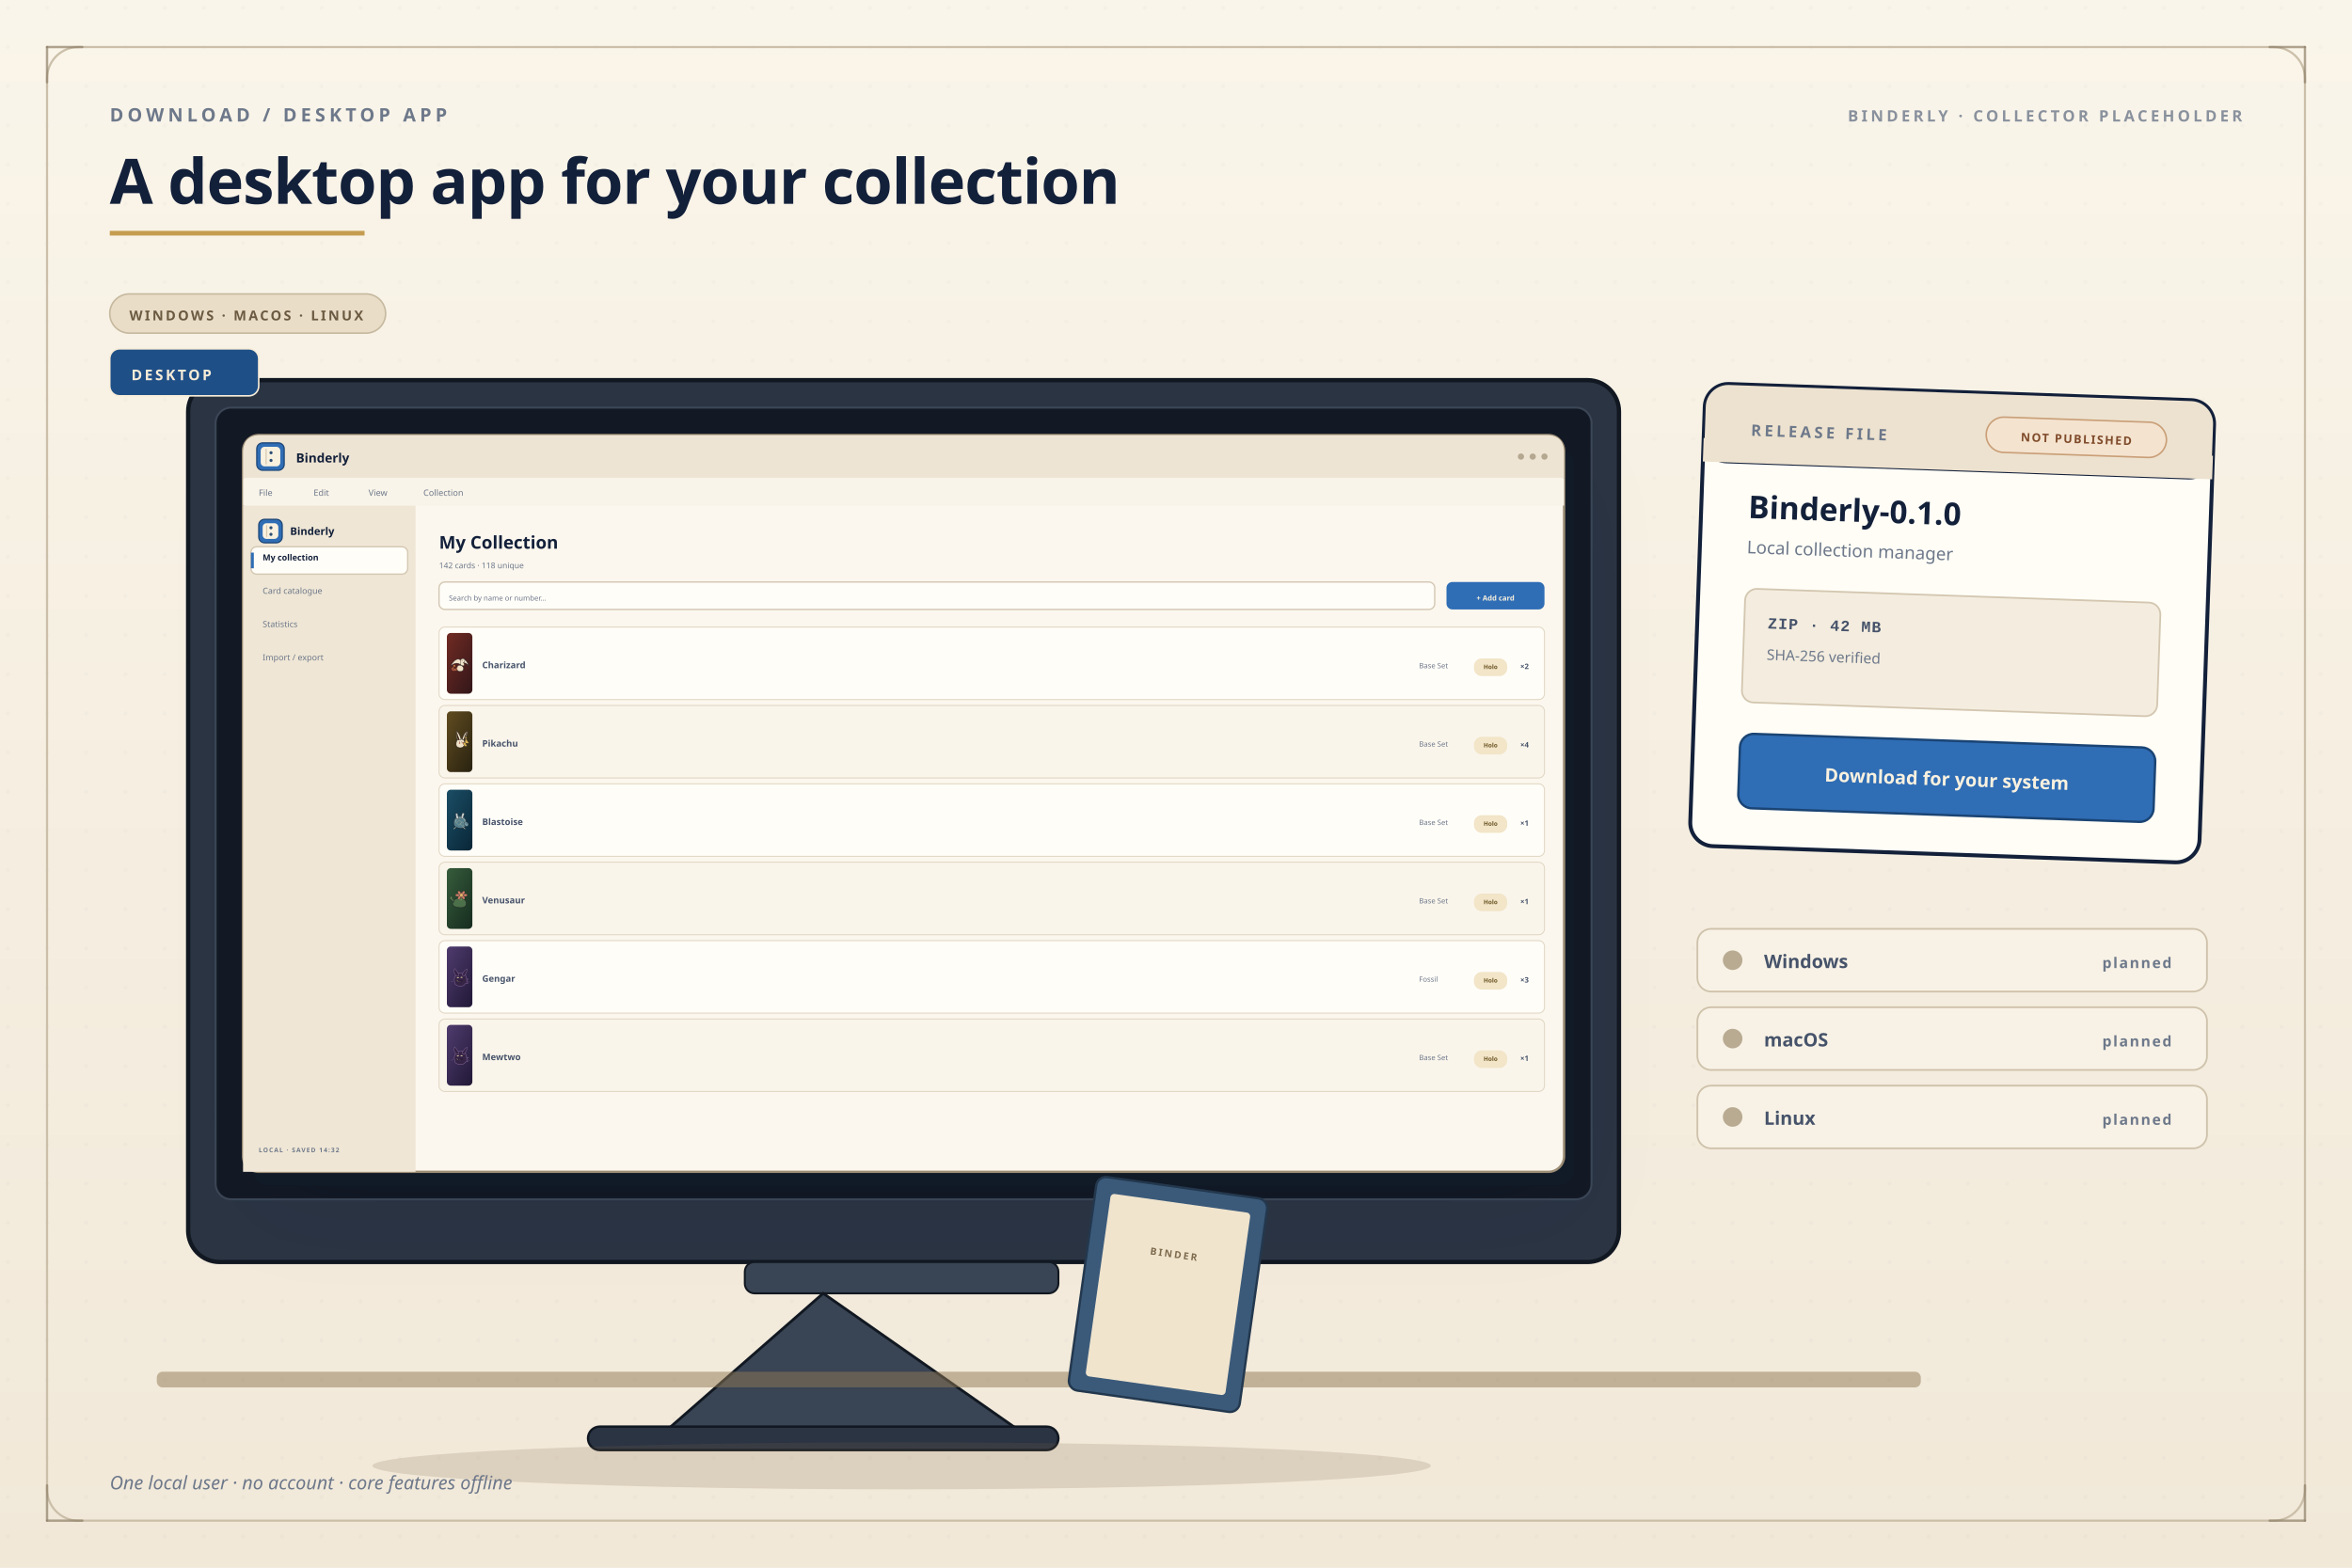
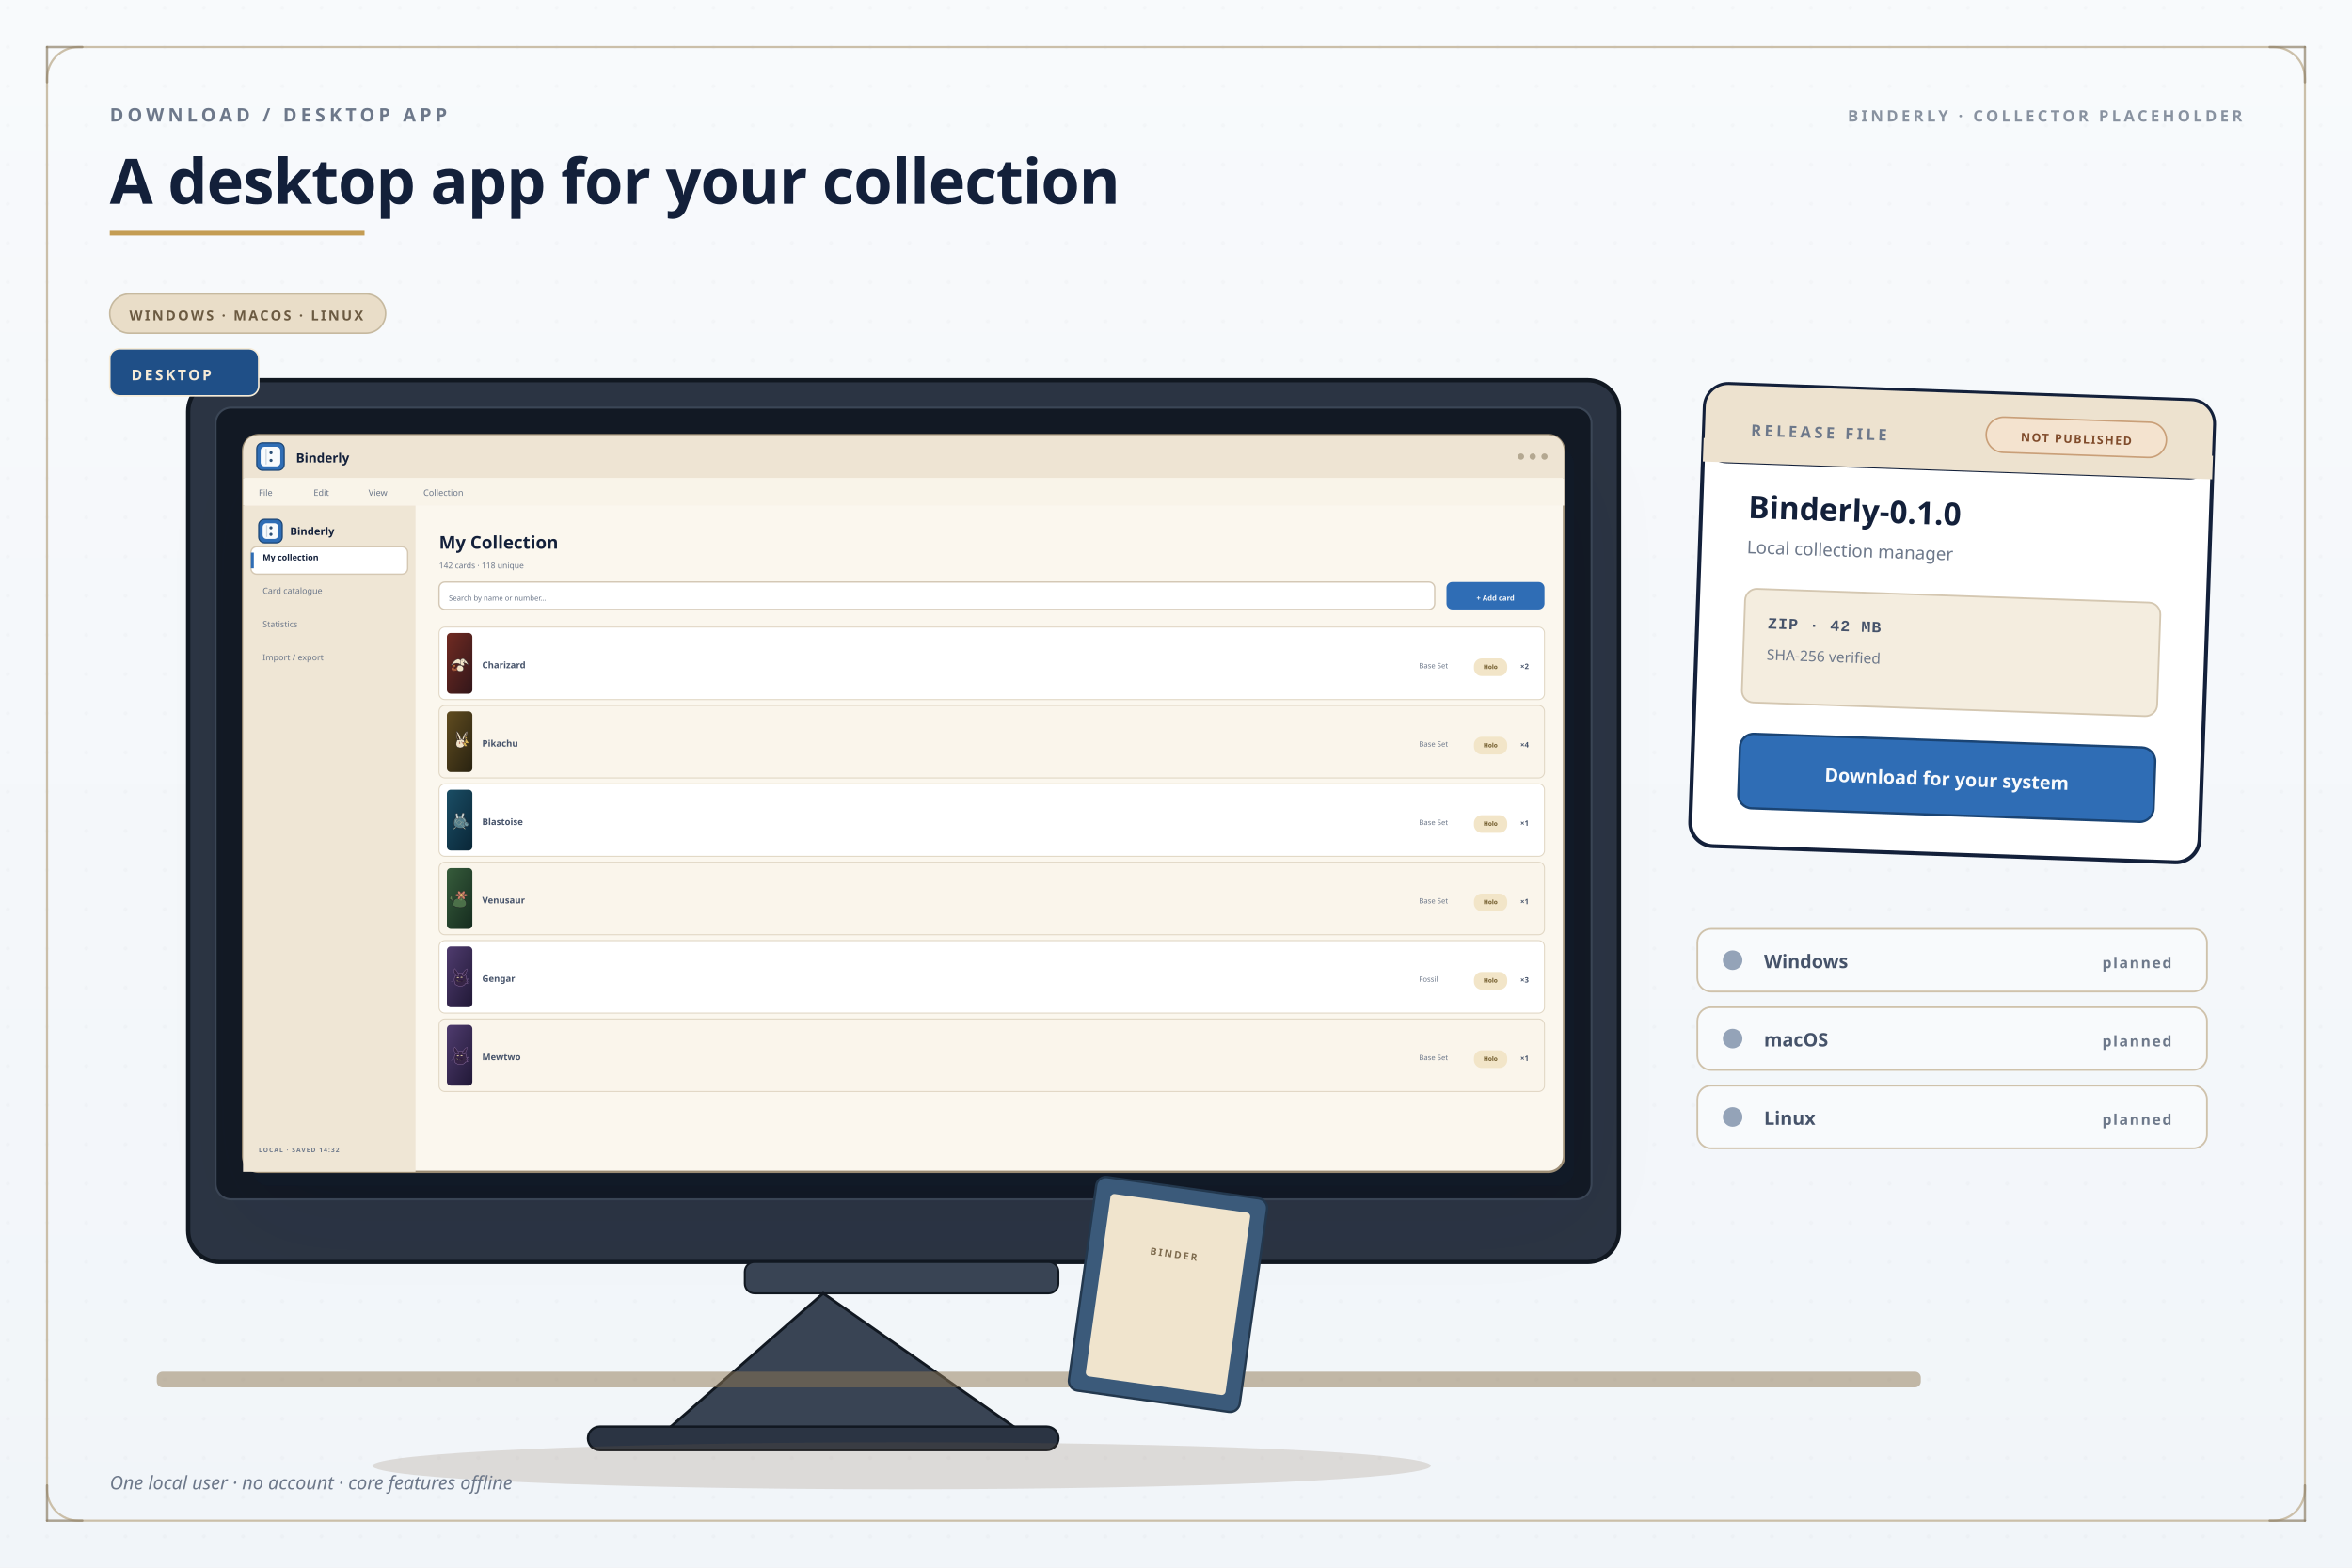
<svg xmlns="http://www.w3.org/2000/svg" viewBox="0 0 1200 800" width="1200" height="800" role="img" aria-label="Editorial illustration of the Binderly desktop download.">
  <pattern id="edDots" width="20" height="20" patternUnits="userSpaceOnUse">
    <circle cx="4" cy="4" r="1" fill="#13203a" opacity="0.04" />
  </pattern>
  <pattern id="edHatch" width="10" height="10" patternUnits="userSpaceOnUse" patternTransform="rotate(45)">
    <line x1="0" y1="0" x2="0" y2="10" stroke="#13203a" stroke-width="0.7" opacity="0.04" />
  </pattern>
  <pattern id="edGrid" width="26" height="26" patternUnits="userSpaceOnUse">
    <line x1="0" y1="0" x2="26" y2="0" stroke="#13203a" stroke-width="0.7" opacity="0.05" />
    <line x1="0" y1="0" x2="0" y2="26" stroke="#13203a" stroke-width="0.7" opacity="0.05" />
  </pattern>
  <linearGradient id="edPaper" x1="0" y1="0" x2="0" y2="1">
-     <stop offset="0" stop-color="#faf5ea" />
-     <stop offset="1" stop-color="#f1e8d8" />
+     <stop offset="0" stop-color="#f8fafc" />
+     <stop offset="1" stop-color="#f1f5f9" />
  </linearGradient>
  <linearGradient id="edWood" x1="0" y1="0" x2="0" y2="1">
-     <stop offset="0" stop-color="#e8d6bd" />
-     <stop offset="1" stop-color="#d9c1a2" />
+     <stop offset="0" stop-color="#e2e8f0" />
+     <stop offset="1" stop-color="#cbd5e1" />
  </linearGradient>
  <linearGradient id="edInk" x1="0" y1="0" x2="0" y2="1">
    <stop offset="0" stop-color="#1c2b47" />
    <stop offset="1" stop-color="#0e1a30" />
  </linearGradient>
  <linearGradient id="edGold" x1="0" y1="0" x2="0" y2="1">
    <stop offset="0" stop-color="#f3e3bc" />
    <stop offset="1" stop-color="#c9a55f" />
  </linearGradient>
  <linearGradient id="edTeal" x1="0" y1="0" x2="0" y2="1">
    <stop offset="0" stop-color="#2a7d72" />
    <stop offset="1" stop-color="#155c52" />
  </linearGradient>
  <linearGradient id="edRust" x1="0" y1="0" x2="0" y2="1">
    <stop offset="0" stop-color="#c26b52" />
    <stop offset="1" stop-color="#8d3d2d" />
  </linearGradient>
  <linearGradient id="edLilac" x1="0" y1="0" x2="0" y2="1">
    <stop offset="0" stop-color="#8b78b0" />
    <stop offset="1" stop-color="#5b487e" />
  </linearGradient>
  <filter id="edShadow" x="-20%" y="-20%" width="140%" height="150%">
    <feDropShadow dx="0" dy="12" stdDeviation="24" flood-color="#0e1a30" flood-opacity="0.22" />
  </filter>
  <filter id="edSoft" x="-20%" y="-20%" width="140%" height="150%">
    <feDropShadow dx="0" dy="7" stdDeviation="14" flood-color="#0e1a30" flood-opacity="0.16" />
  </filter>
  <linearGradient id="card-fire" x1="0.1" y1="0" x2="0.9" y2="1">
    <stop offset="0" stop-color="#6e2a22" />
    <stop offset="1" stop-color="#35171a" />
  </linearGradient>
  <linearGradient id="mini-fire" x1="0.15" y1="0" x2="0.85" y2="1">
    <stop offset="0" stop-color="#6e2a22" />
    <stop offset="1" stop-color="#35171a" />
  </linearGradient>
  <linearGradient id="card-water" x1="0.1" y1="0" x2="0.9" y2="1">
    <stop offset="0" stop-color="#1a4c63" />
    <stop offset="1" stop-color="#0a2839" />
  </linearGradient>
  <linearGradient id="mini-water" x1="0.15" y1="0" x2="0.85" y2="1">
    <stop offset="0" stop-color="#1a4c63" />
    <stop offset="1" stop-color="#0a2839" />
  </linearGradient>
  <linearGradient id="card-grass" x1="0.1" y1="0" x2="0.9" y2="1">
    <stop offset="0" stop-color="#355a3a" />
    <stop offset="1" stop-color="#172e20" />
  </linearGradient>
  <linearGradient id="mini-grass" x1="0.15" y1="0" x2="0.85" y2="1">
    <stop offset="0" stop-color="#355a3a" />
    <stop offset="1" stop-color="#172e20" />
  </linearGradient>
  <linearGradient id="card-lightning" x1="0.1" y1="0" x2="0.9" y2="1">
    <stop offset="0" stop-color="#5e4a1f" />
    <stop offset="1" stop-color="#2b2411" />
  </linearGradient>
  <linearGradient id="mini-lightning" x1="0.15" y1="0" x2="0.85" y2="1">
    <stop offset="0" stop-color="#5e4a1f" />
    <stop offset="1" stop-color="#2b2411" />
  </linearGradient>
  <linearGradient id="card-psychic" x1="0.1" y1="0" x2="0.9" y2="1">
    <stop offset="0" stop-color="#4d3a6c" />
    <stop offset="1" stop-color="#231a39" />
  </linearGradient>
  <linearGradient id="mini-psychic" x1="0.15" y1="0" x2="0.85" y2="1">
    <stop offset="0" stop-color="#4d3a6c" />
    <stop offset="1" stop-color="#231a39" />
  </linearGradient>
  <linearGradient id="card-fighting" x1="0.1" y1="0" x2="0.9" y2="1">
    <stop offset="0" stop-color="#603b28" />
    <stop offset="1" stop-color="#2b1a14" />
  </linearGradient>
  <linearGradient id="mini-fighting" x1="0.15" y1="0" x2="0.85" y2="1">
    <stop offset="0" stop-color="#603b28" />
    <stop offset="1" stop-color="#2b1a14" />
  </linearGradient>
  <linearGradient id="card-metal" x1="0.1" y1="0" x2="0.9" y2="1">
    <stop offset="0" stop-color="#3b4a54" />
    <stop offset="1" stop-color="#172126" />
  </linearGradient>
  <linearGradient id="mini-metal" x1="0.15" y1="0" x2="0.85" y2="1">
    <stop offset="0" stop-color="#3b4a54" />
    <stop offset="1" stop-color="#172126" />
  </linearGradient>
  <linearGradient id="card-dragon" x1="0.1" y1="0" x2="0.9" y2="1">
    <stop offset="0" stop-color="#51452f" />
    <stop offset="1" stop-color="#1d2a2f" />
  </linearGradient>
  <linearGradient id="mini-dragon" x1="0.15" y1="0" x2="0.85" y2="1">
    <stop offset="0" stop-color="#51452f" />
    <stop offset="1" stop-color="#1d2a2f" />
  </linearGradient>
  <linearGradient id="card-normal" x1="0.1" y1="0" x2="0.9" y2="1">
    <stop offset="0" stop-color="#5b4c3a" />
    <stop offset="1" stop-color="#2b241b" />
  </linearGradient>
  <linearGradient id="mini-normal" x1="0.15" y1="0" x2="0.85" y2="1">
    <stop offset="0" stop-color="#5b4c3a" />
    <stop offset="1" stop-color="#2b241b" />
  </linearGradient>
  <linearGradient id="card-colorless" x1="0.1" y1="0" x2="0.9" y2="1">
    <stop offset="0" stop-color="#444f58" />
    <stop offset="1" stop-color="#1a2026" />
  </linearGradient>
  <linearGradient id="mini-colorless" x1="0.15" y1="0" x2="0.85" y2="1">
    <stop offset="0" stop-color="#444f58" />
    <stop offset="1" stop-color="#1a2026" />
  </linearGradient>
  <linearGradient id="card-trainer" x1="0.1" y1="0" x2="0.9" y2="1">
    <stop offset="0" stop-color="#62502f" />
    <stop offset="1" stop-color="#2c2416" />
  </linearGradient>
  <linearGradient id="mini-trainer" x1="0.15" y1="0" x2="0.85" y2="1">
    <stop offset="0" stop-color="#62502f" />
    <stop offset="1" stop-color="#2c2416" />
  </linearGradient>
  <linearGradient id="coverShade" x1="0" y1="0" x2="0.6" y2="1">
    <stop offset="0" stop-color="#ffffff" stop-opacity="0.16" />
    <stop offset="1" stop-color="#0e1a30" stop-opacity="0.08" />
  </linearGradient>
  <radialGradient id="miniGlow" cx="0.5" cy="0.5" r="0.7">
    <stop offset="0" stop-color="#f6e6c8" stop-opacity="0.22" />
    <stop offset="1" stop-color="#f6e6c8" stop-opacity="0" />
  </radialGradient>
  <pattern id="miniDots" width="13" height="13" patternUnits="userSpaceOnUse">
    <circle cx="2.6" cy="2.6" r="0.8" fill="#f7ead2" opacity="0.08" />
  </pattern>
  <rect x="0" y="0" width="1200" height="800" rx="0" fill="url(#edPaper)" />
  <rect x="0" y="0" width="1200" height="800" rx="0" fill="url(#edDots)" opacity="0.55" />
  <rect x="20" y="20" width="1160" height="760" rx="18" fill="none" stroke="none" stroke-width="0" />
  <rect x="24" y="24" width="1152" height="752" rx="16" fill="none" stroke="#cbbfa9" stroke-width="1.1" />
  <line x1="24" y1="24" x2="42" y2="24" stroke="#8f8068" stroke-width="1.2" opacity="0.7" stroke-linecap="round" />
  <line x1="24" y1="24" x2="24" y2="42" stroke="#8f8068" stroke-width="1.2" opacity="0.7" stroke-linecap="round" />
  <line x1="1176" y1="24" x2="1158" y2="24" stroke="#8f8068" stroke-width="1.2" opacity="0.7" stroke-linecap="round" />
  <line x1="1176" y1="24" x2="1176" y2="42" stroke="#8f8068" stroke-width="1.2" opacity="0.7" stroke-linecap="round" />
  <line x1="24" y1="776" x2="42" y2="776" stroke="#8f8068" stroke-width="1.2" opacity="0.7" stroke-linecap="round" />
  <line x1="24" y1="776" x2="24" y2="758" stroke="#8f8068" stroke-width="1.2" opacity="0.7" stroke-linecap="round" />
  <line x1="1176" y1="776" x2="1158" y2="776" stroke="#8f8068" stroke-width="1.2" opacity="0.7" stroke-linecap="round" />
  <line x1="1176" y1="776" x2="1176" y2="758" stroke="#8f8068" stroke-width="1.2" opacity="0.7" stroke-linecap="round" />
  <text x="56" y="62" font-family="'DM Sans', 'Segoe UI', 'Trebuchet MS', sans-serif" font-size="9.5" font-weight="800" fill="#6d788a" text-anchor="start" letter-spacing="2">DOWNLOAD / DESKTOP APP</text>
  <text x="56" y="104" font-family="Syne, 'Trebuchet MS', 'Segoe UI', sans-serif" font-size="32" font-weight="800" fill="#13203a" text-anchor="start" letter-spacing="-0.4">A desktop app for your collection</text>
  <line x1="56" y1="119" x2="186" y2="119" stroke="#b8862b" stroke-width="2.4" opacity="0.8" />
  <text x="1144" y="62" font-family="'DM Sans', 'Segoe UI', 'Trebuchet MS', sans-serif" font-size="8" font-weight="700" fill="#6d788a" text-anchor="end" letter-spacing="1.6" opacity="0.8">BINDERLY · COLLECTOR PLACEHOLDER</text>
  <g>
    <rect x="96" y="194" width="730" height="450" rx="16" fill="#2b3443" stroke="#111821" stroke-width="2.2" />
    <rect x="110" y="208" width="702" height="404" rx="8" fill="#121924" stroke="#3b4656" stroke-width="1" />
    <rect x="129" y="229" width="674" height="376" rx="8" fill="#0e1a30" opacity="0.24" filter="url(#edShadow)" />
    <rect x="124" y="222" width="674" height="376" rx="8" fill="#fbf7ee" stroke="#9b8c74" stroke-width="1.2" />
    <path d="M124 231 Q124 222 133 222 L789 222 Q798 222 798 231 L798 244 L124 244 Z" fill="#eee4d3" />
    <rect x="131" y="226" width="14" height="14" rx="3" fill="#2f6db5" stroke="#1a4474" stroke-width="0.6" />
-     <rect x="133" y="228" width="10" height="10" rx="2" fill="#f9f1df" />
-     <line x1="135.76" y1="229" x2="135.76" y2="237" stroke="#d6c9b2" stroke-width="0.6" />
+     <rect x="133" y="228" width="10" height="10" rx="2" fill="#f8fafc" />
+     <line x1="135.76" y1="229" x2="135.76" y2="237" stroke="#cbd5e1" stroke-width="0.6" />
    <circle cx="138.28" cy="231.04" r="0.8" fill="#2b4e75" />
    <circle cx="138.28" cy="234.96" r="0.8" fill="#2b4e75" />
    <text x="151" y="236" font-family="Syne, 'Trebuchet MS', 'Segoe UI', sans-serif" font-size="6.5" font-weight="800" fill="#13203a" text-anchor="start">Binderly</text>
    <circle cx="776" cy="233" r="1.6" fill="#b4a891" />
    <circle cx="782" cy="233" r="1.6" fill="#b4a891" />
    <circle cx="788" cy="233" r="1.6" fill="#b4a891" />
    <rect x="124" y="244" width="674" height="14" rx="0" fill="#f9f4e9" />
    <text x="132" y="253" font-family="'DM Sans', 'Segoe UI', 'Trebuchet MS', sans-serif" font-size="4.4" font-weight="500" fill="#6d788a" text-anchor="start">File</text>
    <text x="160" y="253" font-family="'DM Sans', 'Segoe UI', 'Trebuchet MS', sans-serif" font-size="4.4" font-weight="500" fill="#6d788a" text-anchor="start">Edit</text>
    <text x="188" y="253" font-family="'DM Sans', 'Segoe UI', 'Trebuchet MS', sans-serif" font-size="4.4" font-weight="500" fill="#6d788a" text-anchor="start">View</text>
    <text x="216" y="253" font-family="'DM Sans', 'Segoe UI', 'Trebuchet MS', sans-serif" font-size="4.4" font-weight="500" fill="#6d788a" text-anchor="start">Collection</text>
    <rect x="124" y="258" width="88" height="340" rx="0" fill="#efe6d5" />
    <rect x="132" y="265" width="12" height="12" rx="3" fill="#2f6db5" stroke="#1a4474" stroke-width="0.6" />
-     <rect x="134" y="267" width="8" height="8" rx="2" fill="#f9f1df" />
-     <line x1="136.08" y1="268" x2="136.08" y2="274" stroke="#d6c9b2" stroke-width="0.6" />
+     <rect x="134" y="267" width="8" height="8" rx="2" fill="#f8fafc" />
+     <line x1="136.08" y1="268" x2="136.08" y2="274" stroke="#cbd5e1" stroke-width="0.6" />
    <circle cx="138.24" cy="269.32" r="0.8" fill="#2b4e75" />
    <circle cx="138.24" cy="272.68" r="0.8" fill="#2b4e75" />
    <text x="148" y="273" font-family="Syne, 'Trebuchet MS', 'Segoe UI', sans-serif" font-size="5.4" font-weight="800" fill="#13203a" text-anchor="start">Binderly</text>
-     <rect x="128" y="279" width="80" height="14" rx="3" fill="#fffdf7" stroke="#d5c8b3" stroke-width="0.7" />
+     <rect x="128" y="279" width="80" height="14" rx="3" fill="#ffffff" stroke="#d5c8b3" stroke-width="0.7" />
    <rect x="128" y="282" width="1.5" height="8" rx="0" fill="#2f6db5" />
    <text x="134" y="286" font-family="'DM Sans', 'Segoe UI', 'Trebuchet MS', sans-serif" font-size="4.3" font-weight="600" fill="#13203a" text-anchor="start">My collection</text>
    <text x="134" y="303" font-family="'DM Sans', 'Segoe UI', 'Trebuchet MS', sans-serif" font-size="4.3" font-weight="500" fill="#6d788a" text-anchor="start">Card catalogue</text>
    <text x="134" y="320" font-family="'DM Sans', 'Segoe UI', 'Trebuchet MS', sans-serif" font-size="4.3" font-weight="500" fill="#6d788a" text-anchor="start">Statistics</text>
    <text x="134" y="337" font-family="'DM Sans', 'Segoe UI', 'Trebuchet MS', sans-serif" font-size="4.3" font-weight="500" fill="#6d788a" text-anchor="start">Import / export</text>
    <text x="132" y="588" font-family="'DM Sans', 'Segoe UI', 'Trebuchet MS', sans-serif" font-size="3.2" font-weight="700" fill="#6d788a" text-anchor="start" letter-spacing="0.5">LOCAL · SAVED 14:32</text>
    <text x="224" y="280" font-family="Syne, 'Trebuchet MS', 'Segoe UI', sans-serif" font-size="9" font-weight="800" fill="#13203a" text-anchor="start">My Collection</text>
    <text x="224" y="290" font-family="'DM Sans', 'Segoe UI', 'Trebuchet MS', sans-serif" font-size="4.1" font-weight="500" fill="#6d788a" text-anchor="start">142 cards · 118 unique</text>
-     <rect x="224" y="297" width="508" height="14" rx="3" fill="#fffdf8" stroke="#d4c8b5" stroke-width="0.7" />
+     <rect x="224" y="297" width="508" height="14" rx="3" fill="#ffffff" stroke="#d4c8b5" stroke-width="0.7" />
    <text x="229" y="306.5" font-family="'DM Sans', 'Segoe UI', 'Trebuchet MS', sans-serif" font-size="3.7" font-weight="400" fill="#6d788a" text-anchor="start">Search by name or number…</text>
    <rect x="738" y="297" width="50" height="14" rx="3" fill="#2f6db5" />
-     <text x="763" y="306.5" font-family="'DM Sans', 'Segoe UI', 'Trebuchet MS', sans-serif" font-size="3.7" font-weight="700" fill="#f9f1df" text-anchor="middle">+ Add card</text>
-     <rect x="224" y="320" width="564" height="37" rx="3" fill="#fffdf8" stroke="#e0d6c3" stroke-width="0.5" />
+     <text x="763" y="306.5" font-family="'DM Sans', 'Segoe UI', 'Trebuchet MS', sans-serif" font-size="3.7" font-weight="700" fill="#f8fafc" text-anchor="middle">+ Add card</text>
+     <rect x="224" y="320" width="564" height="37" rx="3" fill="#ffffff" stroke="#e0d6c3" stroke-width="0.5" />
    <rect x="228" y="323" width="13" height="31" rx="2" fill="url(#card-fire)" />
    <g transform="translate(234.5 339.0) scale(0.11)">
      <path d="M-42 8 C-26 -22 -8 -30 4 -20 C16 -30 30 -24 43 6 C26 -10 16 -10 4 2 C-8 -8 -22 -8 -42 8 Z" fill="#f1e3c8" stroke="#1c1820" stroke-width="1.8" />
      <path d="M0 4 C-10 4 -15 15 -12 25 C-8 35 10 36 16 27 C22 17 14 5 0 4 Z" fill="#f1e3c8" stroke="#1c1820" stroke-width="1.6" />
      <path d="M4 -2 C6 -12 3 -20 9 -25 C15 -29 23 -26 24 -19 C25 -13 21 -9 17 -8 C21 -4 23 2 20 7 L8 6 Z" fill="#f1e3c8" stroke="#1c1820" stroke-width="1.5" />
      <path d="M-11 24 C-22 31 -31 30 -35 24 C-37 18 -32 14 -27 16 C-32 20 -29 25 -23 24 C-18 23 -14 19 -10 15" fill="none" stroke="#c8744a" stroke-width="3" stroke-linecap="round" />
      <path d="M-29 10 C-30 6 -27 2 -23 3 C-19 4 -19 9 -22 12 Z" fill="#e8964d" stroke="#2a1510" stroke-width="0.8" />
      <path d="M9 -18 q3 -2 5 1" fill="none" stroke="#1c1820" stroke-width="1.2" stroke-linecap="round" />
    </g>
    <text x="246" y="341" font-family="'DM Sans', 'Segoe UI', 'Trebuchet MS', sans-serif" font-size="4.6" font-weight="700" fill="#46536a" text-anchor="start">Charizard</text>
    <text x="724" y="341" font-family="'DM Sans', 'Segoe UI', 'Trebuchet MS', sans-serif" font-size="3.7" font-weight="500" fill="#6d788a" text-anchor="start">Base Set</text>
    <rect x="752" y="336" width="17" height="9" rx="4" fill="#f2e5c8" />
    <text x="760.5" y="341.4" font-family="'DM Sans', 'Segoe UI', 'Trebuchet MS', sans-serif" font-size="3.1" font-weight="700" fill="#6b5524" text-anchor="middle">Holo</text>
    <text x="780" y="341.4" font-family="'DM Sans', 'Segoe UI', 'Trebuchet MS', sans-serif" font-size="3.8" font-weight="700" fill="#46536a" text-anchor="end">×2</text>
    <rect x="224" y="360" width="564" height="37" rx="3" fill="#faf5eb" stroke="#e0d6c3" stroke-width="0.5" />
    <rect x="228" y="363" width="13" height="31" rx="2" fill="url(#card-lightning)" />
    <g transform="translate(234.5 379.0) scale(0.11)">
      <path d="M-16 5 C-16 -12 -5 -21 8 -18 C20 -15 26 -4 23 8 C20 21 7 27 -6 22 C-14 19 -17 13 -16 5 Z" fill="#f1e3c8" stroke="#1c1820" stroke-width="1.7" />
      <path d="M-10 -12 C-17 -30 -18 -44 -13 -54 C-3 -44 4 -29 7 -14 Z" fill="#f1e3c8" stroke="#1c1820" stroke-width="1.7" />
      <path d="M12 -14 C16 -34 24 -47 35 -53 C37 -40 30 -24 24 -12 Z" fill="#f1e3c8" stroke="#1c1820" stroke-width="1.7" />
      <path d="M-13 -51 C-9 -37 -4 -23 0 -14 L-7 -11 C-13 -26 -18 -40 -13 -51 Z" fill="#3a2a18" />
      <path d="M31 -50 C27 -37 22 -24 17 -13 L23 -11 C29 -26 34 -40 31 -50 Z" fill="#3a2a18" />
      <path d="M22 17 L35 17 L29 3 L44 3 L30 -19 L36 -19 L23 -35 L28 -10 L20 -10 L27 -1 L15 -1 Z" fill="#d6b153" stroke="#1c1820" stroke-width="1.5" />
      <circle cx="0" cy="2" r="3.2" fill="#b65a44" />
      <circle cx="15" cy="1" r="3.2" fill="#b65a44" />
      <circle cx="-1" cy="-3" r="1.7" fill="#1c1820" />
      <circle cx="10" cy="-3" r="1.7" fill="#1c1820" />
    </g>
    <text x="246" y="381" font-family="'DM Sans', 'Segoe UI', 'Trebuchet MS', sans-serif" font-size="4.6" font-weight="700" fill="#46536a" text-anchor="start">Pikachu</text>
    <text x="724" y="381" font-family="'DM Sans', 'Segoe UI', 'Trebuchet MS', sans-serif" font-size="3.7" font-weight="500" fill="#6d788a" text-anchor="start">Base Set</text>
    <rect x="752" y="376" width="17" height="9" rx="4" fill="#f2e5c8" />
    <text x="760.5" y="381.4" font-family="'DM Sans', 'Segoe UI', 'Trebuchet MS', sans-serif" font-size="3.1" font-weight="700" fill="#6b5524" text-anchor="middle">Holo</text>
    <text x="780" y="381.4" font-family="'DM Sans', 'Segoe UI', 'Trebuchet MS', sans-serif" font-size="3.8" font-weight="700" fill="#46536a" text-anchor="end">×4</text>
-     <rect x="224" y="400" width="564" height="37" rx="3" fill="#fffdf8" stroke="#e0d6c3" stroke-width="0.5" />
+     <rect x="224" y="400" width="564" height="37" rx="3" fill="#ffffff" stroke="#e0d6c3" stroke-width="0.5" />
    <rect x="228" y="403" width="13" height="31" rx="2" fill="url(#card-water)" />
    <g transform="translate(234.5 419.0) scale(0.11)">
      <path d="M-28 10 C-28 -12 -14 -26 4 -24 C23 -22 33 -8 32 12 C31 28 17 35 1 33 C-15 31 -28 25 -28 10 Z" fill="#557f8b" stroke="#1c1820" stroke-width="1.9" />
      <path d="M-20 7 C-18 -7 -9 -16 4 -15 C18 -14 26 -4 26 9" fill="none" stroke="#f1e3c8" stroke-width="2" opacity="0.65" stroke-linecap="round" />
      <path d="M-15 8 L-2 -5 L9 7 L-3 19 Z M11 3 L23 12 L14 24 L4 15 Z" fill="none" stroke="#d9cda9" stroke-width="1.2" opacity="0.7" />
      <rect x="-17" y="-36" width="10" height="26" rx="3" fill="#c4d0ce" stroke="#1c1820" stroke-width="1.5" transform="rotate(-12 -12 -23)" />
      <rect x="9" y="-38" width="10" height="26" rx="3" fill="#c4d0ce" stroke="#1c1820" stroke-width="1.5" transform="rotate(16 14 -25)" />
      <path d="M24 5 C34 2 42 8 41 17 C40 24 33 27 27 23 C22 20 21 12 24 5 Z" fill="#6f98a1" stroke="#1c1820" stroke-width="1.5" />
      <circle cx="33" cy="12" r="1.5" fill="#1c1820" />
      <path d="M-18 29 l-9 7 M17 29 l8 7" fill="none" stroke="#d9cda9" stroke-width="2.6" stroke-linecap="round" />
    </g>
    <text x="246" y="421" font-family="'DM Sans', 'Segoe UI', 'Trebuchet MS', sans-serif" font-size="4.6" font-weight="700" fill="#46536a" text-anchor="start">Blastoise</text>
    <text x="724" y="421" font-family="'DM Sans', 'Segoe UI', 'Trebuchet MS', sans-serif" font-size="3.7" font-weight="500" fill="#6d788a" text-anchor="start">Base Set</text>
    <rect x="752" y="416" width="17" height="9" rx="4" fill="#f2e5c8" />
    <text x="760.5" y="421.4" font-family="'DM Sans', 'Segoe UI', 'Trebuchet MS', sans-serif" font-size="3.1" font-weight="700" fill="#6b5524" text-anchor="middle">Holo</text>
    <text x="780" y="421.4" font-family="'DM Sans', 'Segoe UI', 'Trebuchet MS', sans-serif" font-size="3.8" font-weight="700" fill="#46536a" text-anchor="end">×1</text>
    <rect x="224" y="440" width="564" height="37" rx="3" fill="#faf5eb" stroke="#e0d6c3" stroke-width="0.5" />
    <rect x="228" y="443" width="13" height="31" rx="2" fill="url(#card-grass)" />
    <g transform="translate(234.5 459.0) scale(0.11)">
      <path d="M-33 19 C-31 3 -17 -8 2 -7 C21 -6 32 7 31 21 C29 34 16 39 0 38 C-18 36 -33 32 -33 19 Z" fill="#4c7049" stroke="#1c1820" stroke-width="1.9" />
      <path d="M-28 14 C-34 6 -41 2 -46 -1 C-42 -9 -33 -9 -26 1 Z" fill="#4c7049" stroke="#1c1820" stroke-width="1.5" />
      <path d="M-45 -1 C-46 -8 -43 -14 -37 -16 C-33 -10 -34 -4 -37 0 Z" fill="#628551" stroke="#1c1820" stroke-width="1.3" />
      <circle cx="8" cy="-20" r="13" fill="#b96c5c" stroke="#1c1820" stroke-width="1.3" />
      <ellipse cx="26" cy="-20" rx="10" ry="6" fill="#cf8169" stroke="#1c1820" stroke-width="1.1" transform="rotate(0 26 -20)" />
      <ellipse cx="17" cy="-9.61" rx="10" ry="6" fill="#cf8169" stroke="#1c1820" stroke-width="1.1" transform="rotate(60 17 -9.61)" />
      <ellipse cx="-1" cy="-9.61" rx="10" ry="6" fill="#cf8169" stroke="#1c1820" stroke-width="1.1" transform="rotate(120 -1 -9.61)" />
      <ellipse cx="-10" cy="-20" rx="10" ry="6" fill="#cf8169" stroke="#1c1820" stroke-width="1.1" transform="rotate(180 -10 -20)" />
      <ellipse cx="-1" cy="-30.39" rx="10" ry="6" fill="#cf8169" stroke="#1c1820" stroke-width="1.1" transform="rotate(240 -1 -30.39)" />
      <ellipse cx="17" cy="-30.39" rx="10" ry="6" fill="#cf8169" stroke="#1c1820" stroke-width="1.1" transform="rotate(300 17 -30.39)" />
      <circle cx="8" cy="-20" r="8" fill="#e2b66b" stroke="#1c1820" stroke-width="1.1" />
      <path d="M6 5 C10 0 12 -4 10 -9" fill="none" stroke="#7c985f" stroke-width="2.4" stroke-linecap="round" />
      <circle cx="2" cy="2" r="1.3" fill="#e8dcaa" />
    </g>
    <text x="246" y="461" font-family="'DM Sans', 'Segoe UI', 'Trebuchet MS', sans-serif" font-size="4.6" font-weight="700" fill="#46536a" text-anchor="start">Venusaur</text>
    <text x="724" y="461" font-family="'DM Sans', 'Segoe UI', 'Trebuchet MS', sans-serif" font-size="3.7" font-weight="500" fill="#6d788a" text-anchor="start">Base Set</text>
    <rect x="752" y="456" width="17" height="9" rx="4" fill="#f2e5c8" />
    <text x="760.5" y="461.4" font-family="'DM Sans', 'Segoe UI', 'Trebuchet MS', sans-serif" font-size="3.1" font-weight="700" fill="#6b5524" text-anchor="middle">Holo</text>
    <text x="780" y="461.4" font-family="'DM Sans', 'Segoe UI', 'Trebuchet MS', sans-serif" font-size="3.8" font-weight="700" fill="#46536a" text-anchor="end">×1</text>
-     <rect x="224" y="480" width="564" height="37" rx="3" fill="#fffdf8" stroke="#e0d6c3" stroke-width="0.5" />
+     <rect x="224" y="480" width="564" height="37" rx="3" fill="#ffffff" stroke="#e0d6c3" stroke-width="0.5" />
    <rect x="228" y="483" width="13" height="31" rx="2" fill="url(#card-psychic)" />
    <g transform="translate(234.5 499.0) scale(0.11)">
      <path d="M-23 20 C-29 2 -20 -19 -1 -23 C19 -27 34 -11 32 7 L39 5 L32 16 L38 25 L26 27 C22 38 4 42 -10 36 C-20 32 -24 27 -23 20 Z" fill="#362446" stroke="#9a78ae" stroke-width="1.7" />
      <path d="M-16 -9 C-27 -22 -28 -34 -23 -43 C-13 -33 -6 -22 -3 -11 Z" fill="#362446" stroke="#9a78ae" stroke-width="1.4" />
      <path d="M11 -13 C17 -28 24 -37 35 -42 C35 -30 28 -18 22 -9 Z" fill="#362446" stroke="#9a78ae" stroke-width="1.4" />
      <path d="M-14 -1 q6 -5 12 0 q-6 4 -12 0 Z" fill="#f0dfae" />
      <path d="M3 -2 q6 -5 12 0 q-6 4 -12 0 Z" fill="#f0dfae" />
      <path d="M-17 9 C-10 21 14 22 25 9 C17 17 7 19 3 17 C-4 15 -12 13 -17 9 Z" fill="#f0dfae" stroke="#1c1820" stroke-width="1" />
      <path d="M-8 12 L-5 18 L0 18 L1 12 L5 18 L13 17 L15 11 Z" fill="#2a1738" />
      <path d="M-31 15 l-8 4 M38 16 l8 5" fill="none" stroke="#9a78ae" stroke-width="1.5" opacity="0.7" stroke-linecap="round" />
    </g>
    <text x="246" y="501" font-family="'DM Sans', 'Segoe UI', 'Trebuchet MS', sans-serif" font-size="4.6" font-weight="700" fill="#46536a" text-anchor="start">Gengar</text>
    <text x="724" y="501" font-family="'DM Sans', 'Segoe UI', 'Trebuchet MS', sans-serif" font-size="3.7" font-weight="500" fill="#6d788a" text-anchor="start">Fossil</text>
    <rect x="752" y="496" width="17" height="9" rx="4" fill="#f2e5c8" />
    <text x="760.5" y="501.4" font-family="'DM Sans', 'Segoe UI', 'Trebuchet MS', sans-serif" font-size="3.1" font-weight="700" fill="#6b5524" text-anchor="middle">Holo</text>
    <text x="780" y="501.4" font-family="'DM Sans', 'Segoe UI', 'Trebuchet MS', sans-serif" font-size="3.8" font-weight="700" fill="#46536a" text-anchor="end">×3</text>
    <rect x="224" y="520" width="564" height="37" rx="3" fill="#faf5eb" stroke="#e0d6c3" stroke-width="0.5" />
    <rect x="228" y="523" width="13" height="31" rx="2" fill="url(#card-psychic)" />
    <g transform="translate(234.5 539.0) scale(0.11)">
      <path d="M-23 20 C-29 2 -20 -19 -1 -23 C19 -27 34 -11 32 7 L39 5 L32 16 L38 25 L26 27 C22 38 4 42 -10 36 C-20 32 -24 27 -23 20 Z" fill="#362446" stroke="#9a78ae" stroke-width="1.7" />
      <path d="M-16 -9 C-27 -22 -28 -34 -23 -43 C-13 -33 -6 -22 -3 -11 Z" fill="#362446" stroke="#9a78ae" stroke-width="1.4" />
      <path d="M11 -13 C17 -28 24 -37 35 -42 C35 -30 28 -18 22 -9 Z" fill="#362446" stroke="#9a78ae" stroke-width="1.4" />
      <path d="M-14 -1 q6 -5 12 0 q-6 4 -12 0 Z" fill="#f0dfae" />
      <path d="M3 -2 q6 -5 12 0 q-6 4 -12 0 Z" fill="#f0dfae" />
      <path d="M-17 9 C-10 21 14 22 25 9 C17 17 7 19 3 17 C-4 15 -12 13 -17 9 Z" fill="#f0dfae" stroke="#1c1820" stroke-width="1" />
      <path d="M-8 12 L-5 18 L0 18 L1 12 L5 18 L13 17 L15 11 Z" fill="#2a1738" />
      <path d="M-31 15 l-8 4 M38 16 l8 5" fill="none" stroke="#9a78ae" stroke-width="1.5" opacity="0.7" stroke-linecap="round" />
    </g>
    <text x="246" y="541" font-family="'DM Sans', 'Segoe UI', 'Trebuchet MS', sans-serif" font-size="4.6" font-weight="700" fill="#46536a" text-anchor="start">Mewtwo</text>
    <text x="724" y="541" font-family="'DM Sans', 'Segoe UI', 'Trebuchet MS', sans-serif" font-size="3.7" font-weight="500" fill="#6d788a" text-anchor="start">Base Set</text>
    <rect x="752" y="536" width="17" height="9" rx="4" fill="#f2e5c8" />
    <text x="760.5" y="541.4" font-family="'DM Sans', 'Segoe UI', 'Trebuchet MS', sans-serif" font-size="3.1" font-weight="700" fill="#6b5524" text-anchor="middle">Holo</text>
    <text x="780" y="541.4" font-family="'DM Sans', 'Segoe UI', 'Trebuchet MS', sans-serif" font-size="3.8" font-weight="700" fill="#46536a" text-anchor="end">×1</text>
    <rect x="380" y="644" width="160" height="16" rx="5" fill="#394454" stroke="#111821" stroke-width="1" />
    <path d="M420 660 L340 730 L520 730 Z" fill="#394454" stroke="#111821" stroke-width="1.4" />
    <rect x="300" y="728" width="240" height="12" rx="6" fill="#2b3443" stroke="#111821" stroke-width="1.2" />
  </g>
  <ellipse cx="460" cy="748" rx="270" ry="12" fill="#7a5e44" opacity="0.18" />
  <g transform="rotate(2 996 318)">
-     <rect x="866" y="200" width="260" height="236" rx="12" fill="#fffdf6" stroke="#13203a" stroke-width="2" />
+     <rect x="866" y="200" width="260" height="236" rx="12" fill="#ffffff" stroke="#13203a" stroke-width="2" />
    <rect x="866" y="200" width="260" height="40" rx="12" fill="#ede2cf" stroke="#13203a" stroke-width="1" />
    <rect x="866" y="228" width="260" height="12" rx="0" fill="#ede2cf" />
    <text x="890" y="226" font-family="'DM Sans', 'Segoe UI', 'Trebuchet MS', sans-serif" font-size="8" font-weight="800" fill="#6d788a" text-anchor="start" letter-spacing="1.6">RELEASE FILE</text>
    <rect x="1010" y="212" width="92" height="18" rx="9" fill="#f4e3cf" stroke="#c99f78" stroke-width="0.8" />
    <text x="1056" y="224" font-family="'DM Sans', 'Segoe UI', 'Trebuchet MS', sans-serif" font-size="6" font-weight="800" fill="#7f4b2b" text-anchor="middle" letter-spacing="0.7">NOT PUBLISHED</text>
    <text x="890" y="268" font-family="Syne, 'Trebuchet MS', 'Segoe UI', sans-serif" font-size="16" font-weight="800" fill="#13203a" text-anchor="start">Binderly-0.1.0</text>
    <text x="890" y="286" font-family="'DM Sans', 'Segoe UI', 'Trebuchet MS', sans-serif" font-size="9" font-weight="500" fill="#6d788a" text-anchor="start">Local collection manager</text>
    <rect x="890" y="304" width="212" height="58" rx="6" fill="#f4eddf" stroke="#d4c7b1" stroke-width="0.9" />
    <text x="902" y="324" font-family="'JetBrains Mono', 'Cascadia Mono', 'Courier New', monospace" font-size="8" font-weight="700" fill="#46536a" text-anchor="start" letter-spacing="0.5">ZIP · 42 MB</text>
    <text x="902" y="340" font-family="'DM Sans', 'Segoe UI', 'Trebuchet MS', sans-serif" font-size="7.5" font-weight="500" fill="#6d788a" text-anchor="start">SHA-256 verified</text>
    <rect x="890" y="378" width="212" height="38" rx="7" fill="#2f6db5" stroke="#1a4474" stroke-width="1.2" />
-     <text x="996" y="401" font-family="'DM Sans', 'Segoe UI', 'Trebuchet MS', sans-serif" font-size="9.5" font-weight="700" fill="#f9f1df" text-anchor="middle">Download for your system</text>
+     <text x="996" y="401" font-family="'DM Sans', 'Segoe UI', 'Trebuchet MS', sans-serif" font-size="9.5" font-weight="700" fill="#f8fafc" text-anchor="middle">Download for your system</text>
  </g>
-   <rect x="866" y="474" width="260" height="32" rx="7" fill="#f8f2e6" stroke="#cfc2ab" stroke-width="0.9" />
-   <circle cx="884" cy="490" r="5" fill="#b9ab92" />
+   <rect x="866" y="474" width="260" height="32" rx="7" fill="#f8fafc" stroke="#cfc2ab" stroke-width="0.9" />
+   <circle cx="884" cy="490" r="5" fill="#94a3b8" />
  <text x="900" y="494" font-family="'DM Sans', 'Segoe UI', 'Trebuchet MS', sans-serif" font-size="9.5" font-weight="600" fill="#46536a" text-anchor="start">Windows</text>
  <text x="1108" y="494" font-family="'DM Sans', 'Segoe UI', 'Trebuchet MS', sans-serif" font-size="7.5" font-weight="600" fill="#6d788a" text-anchor="end" letter-spacing="0.8">planned</text>
-   <rect x="866" y="514" width="260" height="32" rx="7" fill="#f8f2e6" stroke="#cfc2ab" stroke-width="0.9" />
-   <circle cx="884" cy="530" r="5" fill="#b9ab92" />
+   <rect x="866" y="514" width="260" height="32" rx="7" fill="#f8fafc" stroke="#cfc2ab" stroke-width="0.9" />
+   <circle cx="884" cy="530" r="5" fill="#94a3b8" />
  <text x="900" y="534" font-family="'DM Sans', 'Segoe UI', 'Trebuchet MS', sans-serif" font-size="9.5" font-weight="600" fill="#46536a" text-anchor="start">macOS</text>
  <text x="1108" y="534" font-family="'DM Sans', 'Segoe UI', 'Trebuchet MS', sans-serif" font-size="7.5" font-weight="600" fill="#6d788a" text-anchor="end" letter-spacing="0.8">planned</text>
-   <rect x="866" y="554" width="260" height="32" rx="7" fill="#f8f2e6" stroke="#cfc2ab" stroke-width="0.9" />
-   <circle cx="884" cy="570" r="5" fill="#b9ab92" />
+   <rect x="866" y="554" width="260" height="32" rx="7" fill="#f8fafc" stroke="#cfc2ab" stroke-width="0.9" />
+   <circle cx="884" cy="570" r="5" fill="#94a3b8" />
  <text x="900" y="574" font-family="'DM Sans', 'Segoe UI', 'Trebuchet MS', sans-serif" font-size="9.5" font-weight="600" fill="#46536a" text-anchor="start">Linux</text>
  <text x="1108" y="574" font-family="'DM Sans', 'Segoe UI', 'Trebuchet MS', sans-serif" font-size="7.5" font-weight="600" fill="#6d788a" text-anchor="end" letter-spacing="0.8">planned</text>
  <rect x="80" y="700" width="900" height="8" rx="3" fill="#8f7753" opacity="0.5" />
  <g transform="translate(560 600) rotate(8)">
    <rect x="0" y="0" width="88" height="110" rx="5" fill="#3b5a7a" stroke="#23384e" stroke-width="1.2" />
    <rect x="8" y="8" width="72" height="94" rx="2" fill="#f0e4cd" />
    <text x="44" y="36" font-family="'DM Sans', 'Segoe UI', 'Trebuchet MS', sans-serif" font-size="5" font-weight="800" fill="#7d6a4d" text-anchor="middle" letter-spacing="1">BINDER</text>
  </g>
  <rect x="56" y="178" width="76" height="24" rx="5" fill="#1f4f87" stroke="#f6ecd8" stroke-width="0.8" />
  <text x="67" y="194" font-family="'DM Sans', 'Segoe UI', 'Trebuchet MS', sans-serif" font-size="7.5" font-weight="800" fill="#f7ecd8" text-anchor="start" letter-spacing="1.2">DESKTOP</text>
  <rect x="56" y="150" width="140.75" height="20" rx="10" fill="#e9ddc8" stroke="#c6b99f" stroke-width="0.8" />
  <text x="66" y="163.5" font-family="'DM Sans', 'Segoe UI', 'Trebuchet MS', sans-serif" font-size="7" font-weight="800" fill="#6b5a41" text-anchor="start" letter-spacing="1.1">WINDOWS · MACOS · LINUX</text>
  <text x="56" y="760" font-family="'DM Sans', 'Segoe UI', 'Trebuchet MS', sans-serif" font-size="9.5" font-weight="500" fill="#6d788a" text-anchor="start" font-style="italic">One local user · no account · core features offline</text>
</svg>
